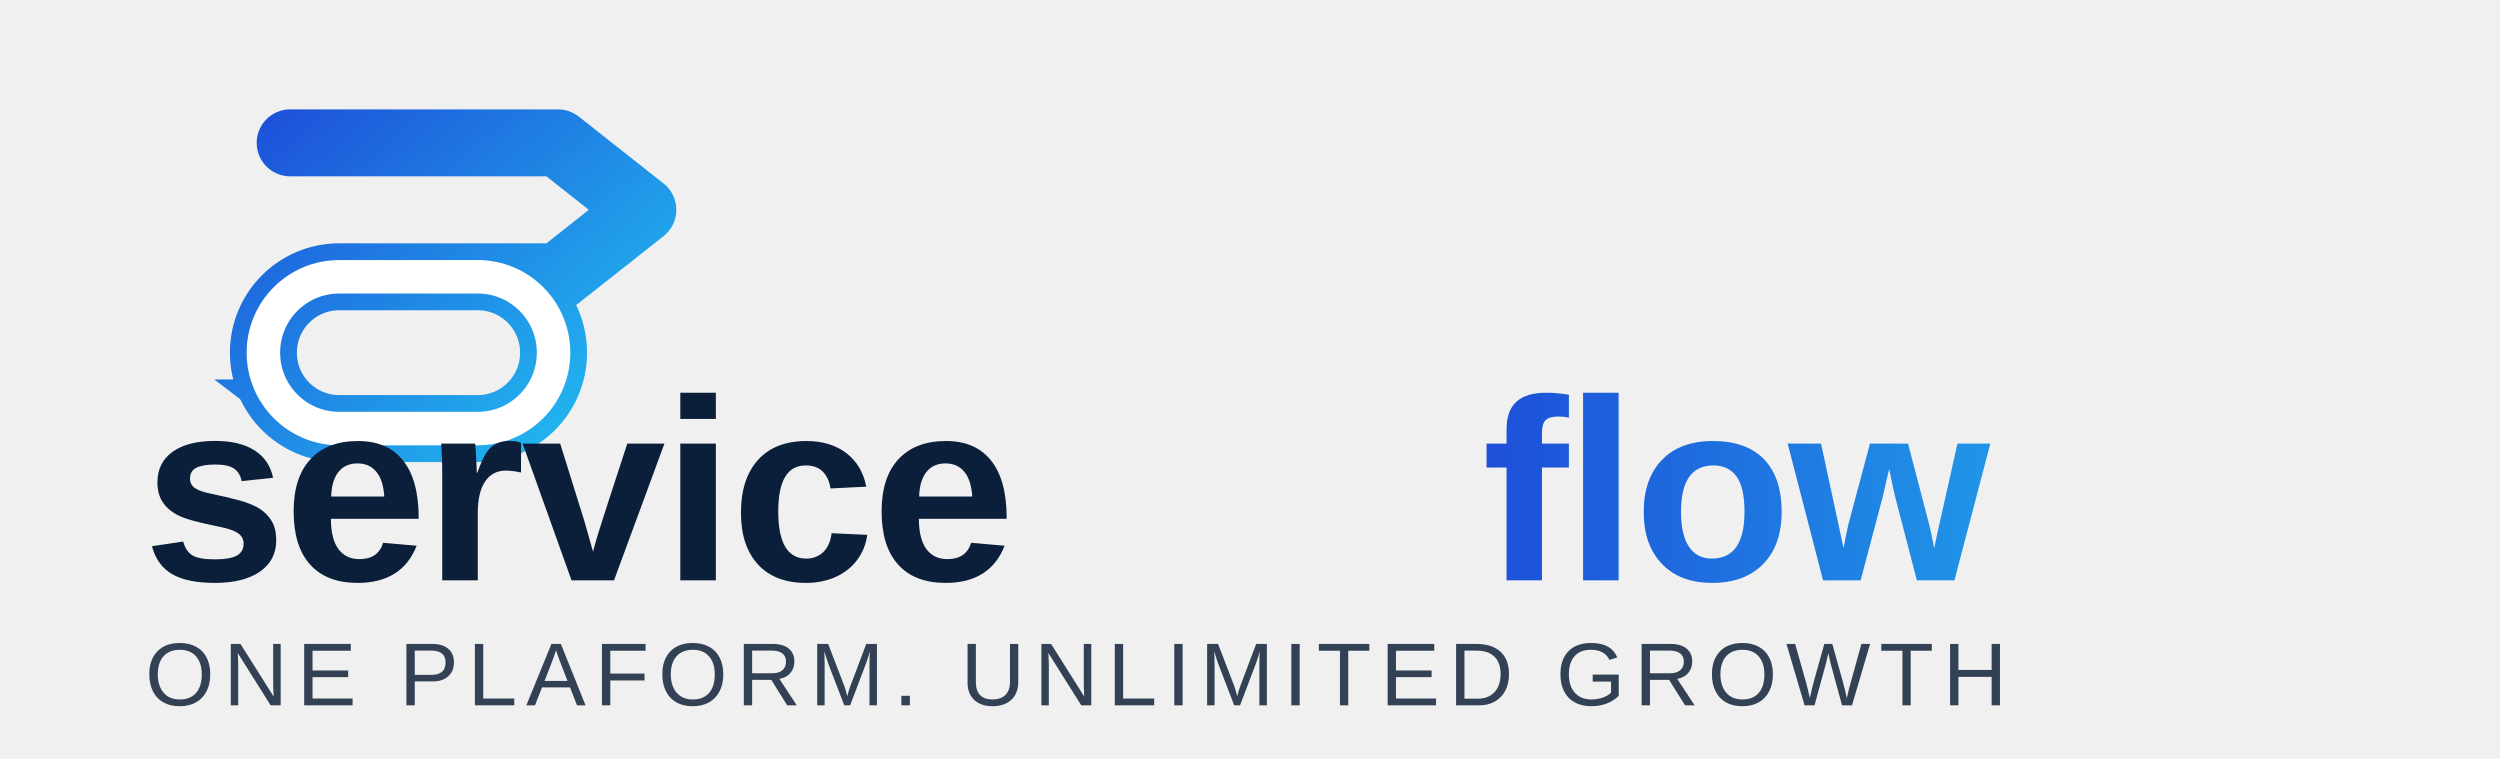
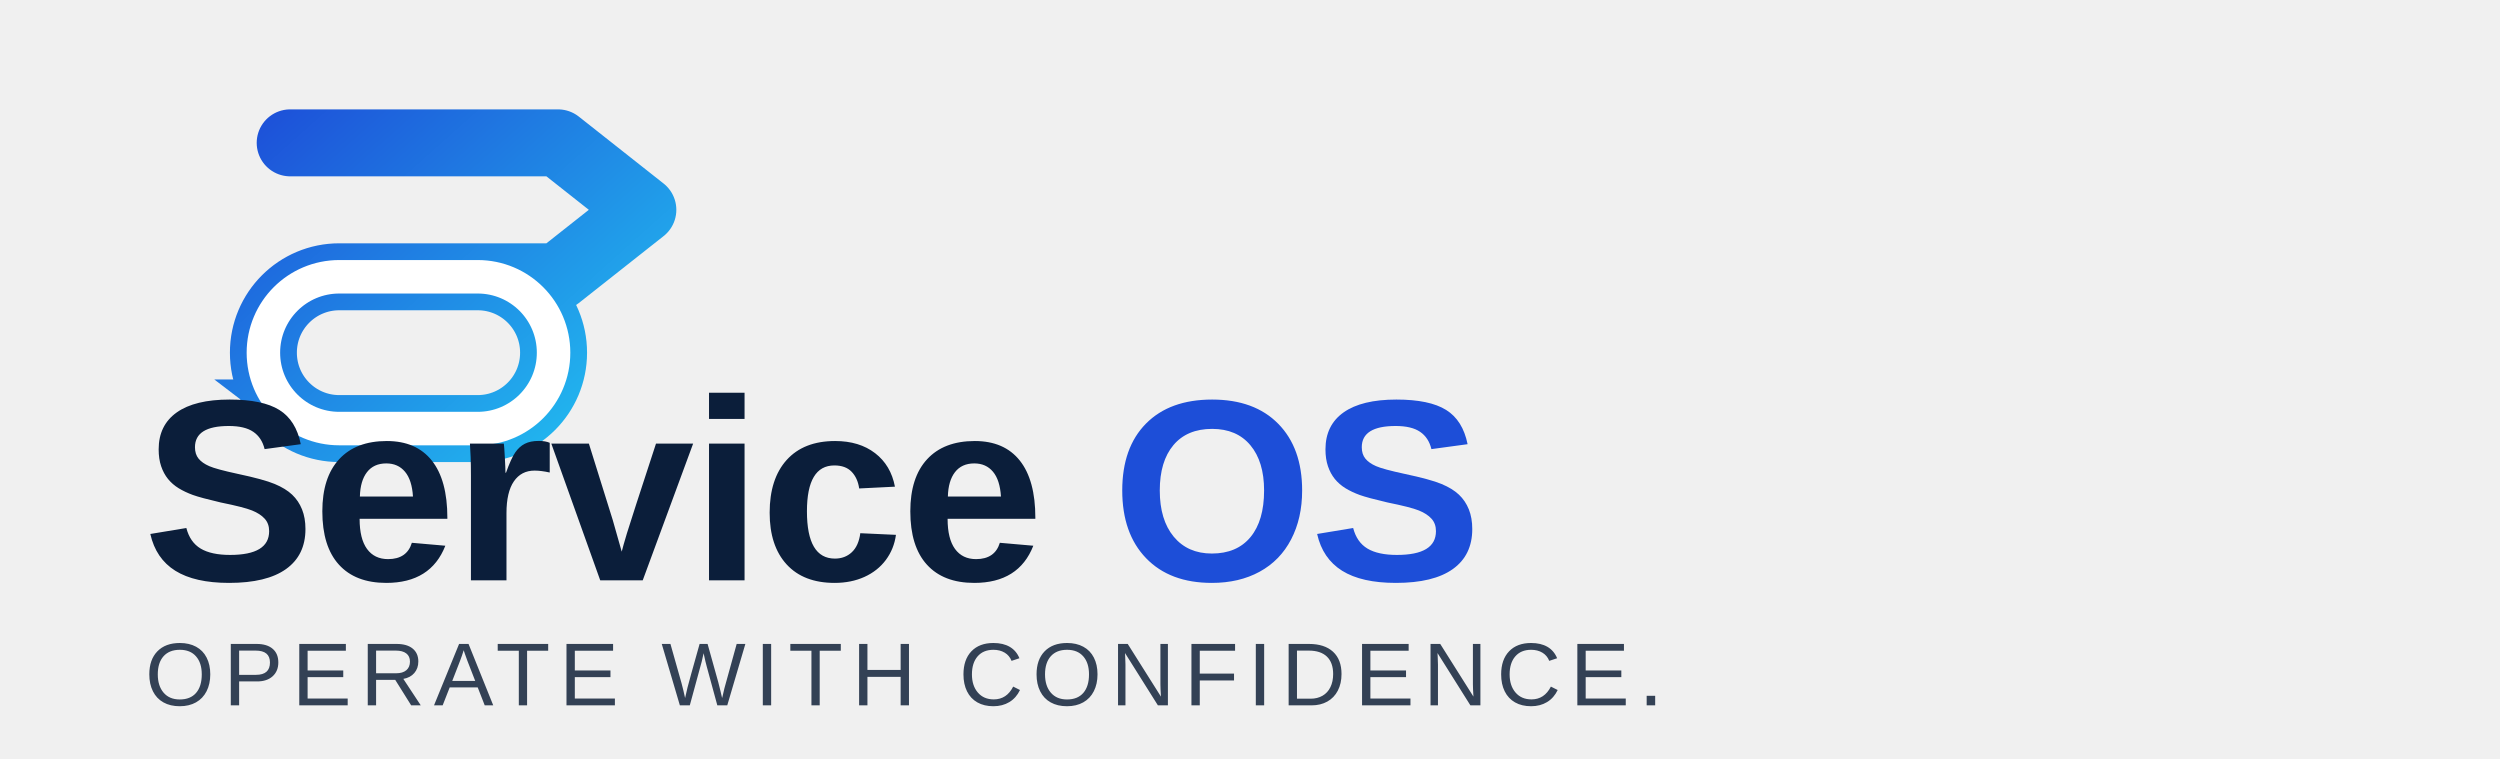
<svg xmlns="http://www.w3.org/2000/svg" width="1120" height="340" viewBox="0 0 1120 340" fill="none">
  <defs>
    <linearGradient id="sfBlue" x1="130" y1="34" x2="280" y2="202" gradientUnits="userSpaceOnUse">
      <stop stop-color="#1D4ED8" />
      <stop offset="1" stop-color="#22C1F1" />
    </linearGradient>
    <linearGradient id="flowBlue" x1="664" y1="188" x2="1030" y2="188" gradientUnits="userSpaceOnUse">
      <stop stop-color="#1D4ED8" />
      <stop offset="1" stop-color="#22C1F1" />
    </linearGradient>
  </defs>
  <path d="M130 64H250L288 94L250 124H152C133.2 124 118 139.2 118 158C118 176.8 133.2 192 152 192H214C232.8 192 248 176.8 248 158C248 139.2 232.8 124 214 124H162" stroke="url(#sfBlue)" stroke-width="30" stroke-linecap="round" stroke-linejoin="round" />
  <path d="M134 170H96L134 199V170Z" fill="url(#sfBlue)" />
  <path d="M162 124H214C232.8 124 248 139.2 248 158C248 176.8 232.8 192 214 192H152C133.2 192 118 176.8 118 158C118 139.2 133.2 124 152 124H214" stroke="white" stroke-width="15" stroke-linecap="round" stroke-linejoin="round" />
-   <text x="64" y="260" fill="#0B1E3A" font-size="116" font-family="Segoe UI, Arial, sans-serif" font-weight="700" letter-spacing="-1.5">service</text>
-   <text x="664" y="260" fill="url(#flowBlue)" font-size="116" font-family="Segoe UI, Arial, sans-serif" font-weight="700" letter-spacing="-1.5">flow</text>
-   <text x="65" y="316" fill="#334155" font-size="40" font-family="Segoe UI, Arial, sans-serif" letter-spacing="4">ONE PLAFORM. UNLIMITED GROWTH</text>
+   <text x="64" y="260" fill="#0B1E3A" font-size="116" font-family="Segoe UI, Arial, sans-serif" font-weight="700" letter-spacing="-1.5">Service</text>
+   <text x="498" y="260" fill="url(#flowBlue)" font-size="116" font-family="Segoe UI, Arial, sans-serif" font-weight="700" letter-spacing="-1.5">OS</text>
+   <text x="65" y="316" fill="#334155" font-size="40" font-family="Segoe UI, Arial, sans-serif" letter-spacing="4">OPERATE WITH CONFIDENCE.</text>
</svg>
